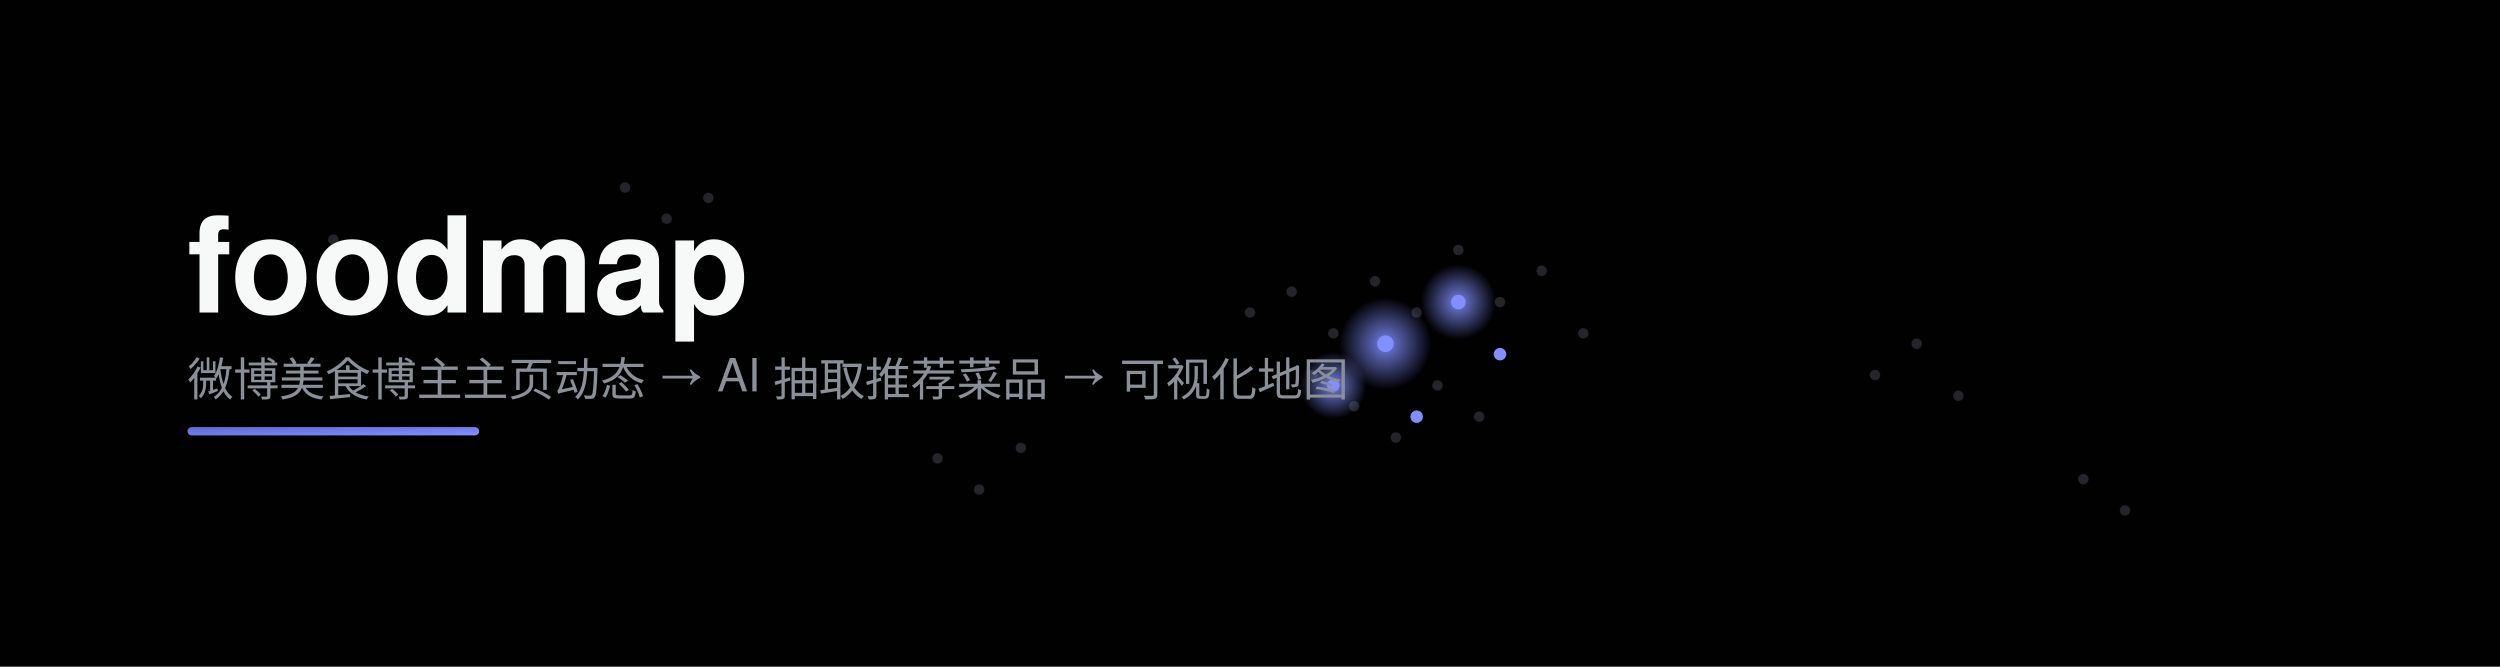
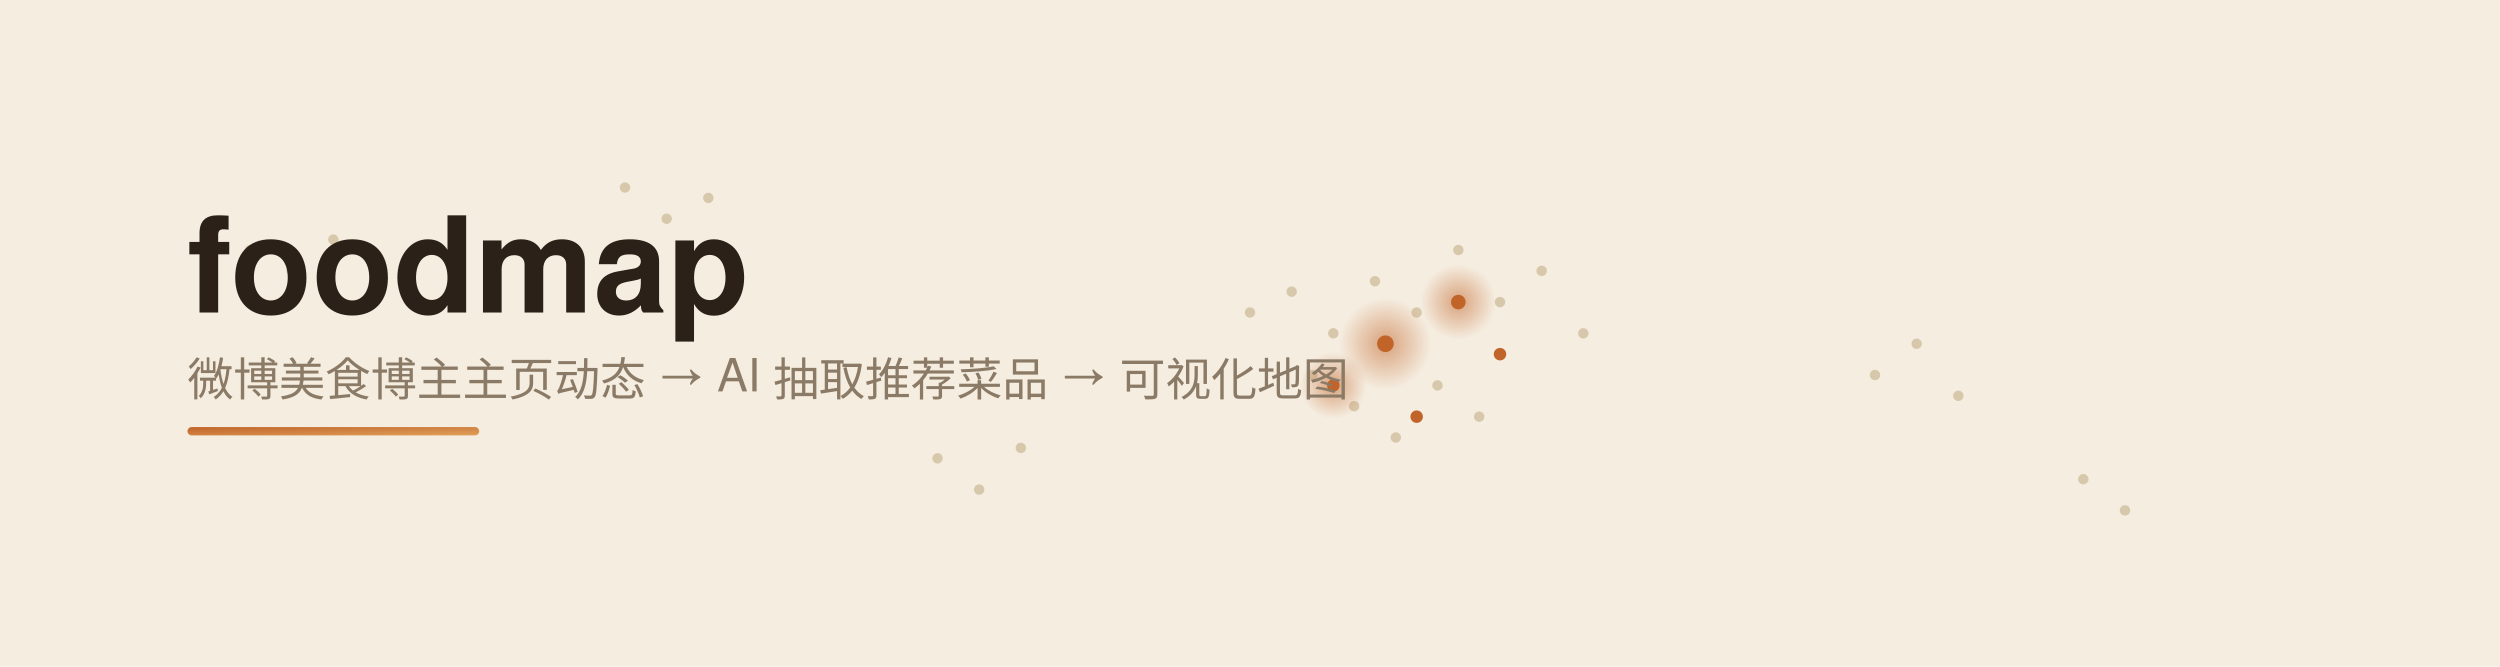
<svg xmlns="http://www.w3.org/2000/svg" width="1200" height="320" viewBox="0 0 1200 320" role="img" aria-labelledby="title desc">
  <defs>
    <linearGradient id="accent" x1="0" y1="0" x2="1" y2="1">
-       <stop offset="0%" stop-color="#5e6ad2" />
-       <stop offset="100%" stop-color="#828fff" />
+       <stop offset="0%" stop-color="#c1642a" />
+       <stop offset="100%" stop-color="#e0a05a" />
    </linearGradient>
    <radialGradient id="pinGlow" cx="50%" cy="50%" r="50%">
-       <stop offset="0%" stop-color="#828fff" stop-opacity="0.9" />
-       <stop offset="100%" stop-color="#828fff" stop-opacity="0" />
+       <stop offset="0%" stop-color="#c1642a" stop-opacity="0.55" />
+       <stop offset="100%" stop-color="#c1642a" stop-opacity="0" />
    </radialGradient>
  </defs>
-   <rect width="1200" height="320" fill="#010102" />
-   <g fill="#23252a">
+   <rect width="1200" height="320" fill="#f5ede0" />
+   <g fill="#d8c8ab">
    <circle cx="120" cy="120" r="2.5" />
    <circle cx="140" cy="130" r="2.5" />
    <circle cx="160" cy="115" r="2.5" />
    <circle cx="300" cy="90" r="2.5" />
    <circle cx="320" cy="105" r="2.5" />
    <circle cx="340" cy="95" r="2.5" />
    <circle cx="600" cy="150" r="2.5" />
    <circle cx="620" cy="140" r="2.5" />
    <circle cx="640" cy="160" r="2.5" />
    <circle cx="660" cy="135" r="2.5" />
    <circle cx="680" cy="150" r="2.5" />
    <circle cx="700" cy="120" r="2.5" />
    <circle cx="720" cy="145" r="2.5" />
    <circle cx="740" cy="130" r="2.5" />
    <circle cx="760" cy="160" r="2.5" />
    <circle cx="630" cy="180" r="2.5" />
    <circle cx="650" cy="195" r="2.5" />
    <circle cx="690" cy="185" r="2.5" />
    <circle cx="710" cy="200" r="2.5" />
    <circle cx="670" cy="210" r="2.5" />
    <circle cx="900" cy="180" r="2.5" />
    <circle cx="920" cy="165" r="2.5" />
    <circle cx="940" cy="190" r="2.5" />
    <circle cx="450" cy="220" r="2.5" />
    <circle cx="470" cy="235" r="2.5" />
    <circle cx="490" cy="215" r="2.5" />
    <circle cx="1000" cy="230" r="2.5" />
    <circle cx="1020" cy="245" r="2.5" />
  </g>
  <g>
    <circle cx="665" cy="165" r="22" fill="url(#pinGlow)" />
    <circle cx="700" cy="145" r="18" fill="url(#pinGlow)" />
    <circle cx="640" cy="185" r="16" fill="url(#pinGlow)" />
-     <circle cx="665" cy="165" r="4" fill="#828fff" />
-     <circle cx="700" cy="145" r="3.5" fill="#828fff" />
-     <circle cx="640" cy="185" r="3" fill="#828fff" />
-     <circle cx="720" cy="170" r="3" fill="#828fff" />
-     <circle cx="680" cy="200" r="3" fill="#828fff" />
+     <circle cx="665" cy="165" r="4" fill="#c1642a" />
+     <circle cx="700" cy="145" r="3.5" fill="#c1642a" />
+     <circle cx="640" cy="185" r="3" fill="#c1642a" />
+     <circle cx="720" cy="170" r="3" fill="#c1642a" />
+     <circle cx="680" cy="200" r="3" fill="#c1642a" />
  </g>
-   <text x="90" y="150" font-family="-apple-system, 'SF Pro Display', 'Segoe UI', Helvetica, Arial, sans-serif" font-size="64" font-weight="700" fill="#f7f8f8">foodmap</text>
-   <text x="90" y="190" font-family="-apple-system, 'SF Pro Display', 'Segoe UI', Helvetica, Arial, sans-serif" font-size="22" fill="#8a8f98">微博美食博主主页动态 → AI 抽取推荐菜品 → 可视化地图</text>
+   <text x="90" y="150" font-family="-apple-system, 'SF Pro Display', 'Segoe UI', Helvetica, Arial, sans-serif" font-size="64" font-weight="700" fill="#2b2118">foodmap</text>
+   <text x="90" y="190" font-family="-apple-system, 'SF Pro Display', 'Segoe UI', Helvetica, Arial, sans-serif" font-size="22" fill="#8a7a66">微博美食博主主页动态 → AI 抽取推荐菜品 → 可视化地图</text>
  <rect x="90" y="205" width="140" height="4" rx="2" fill="url(#accent)" />
</svg>
